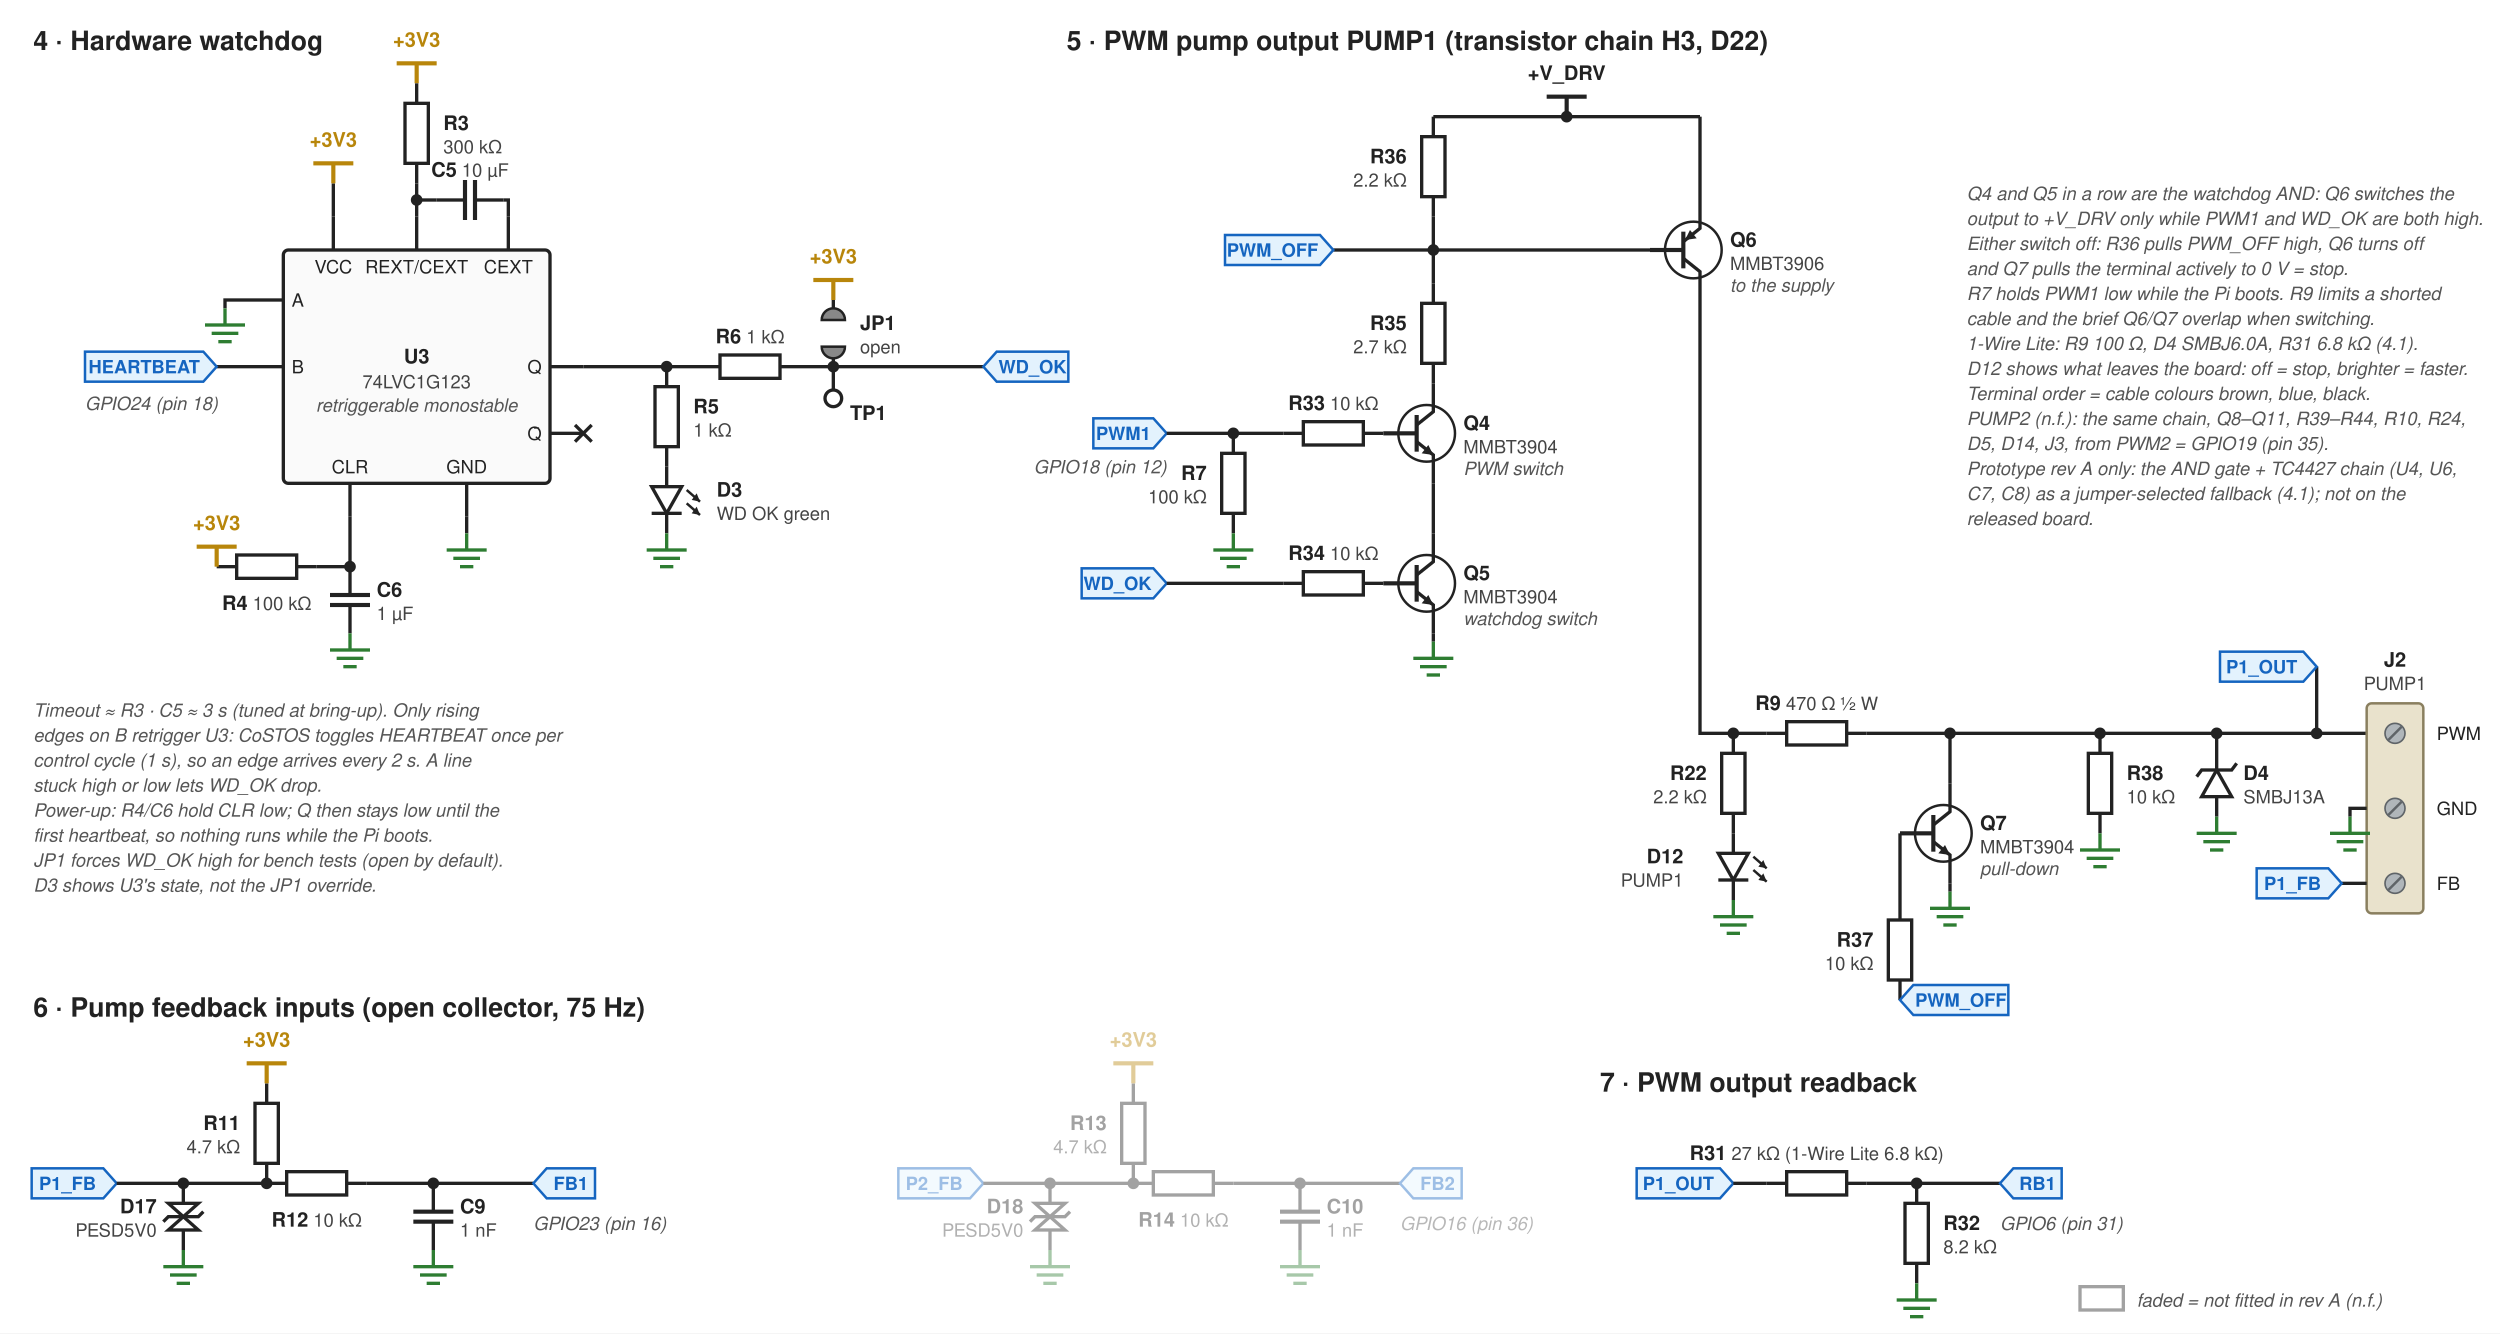
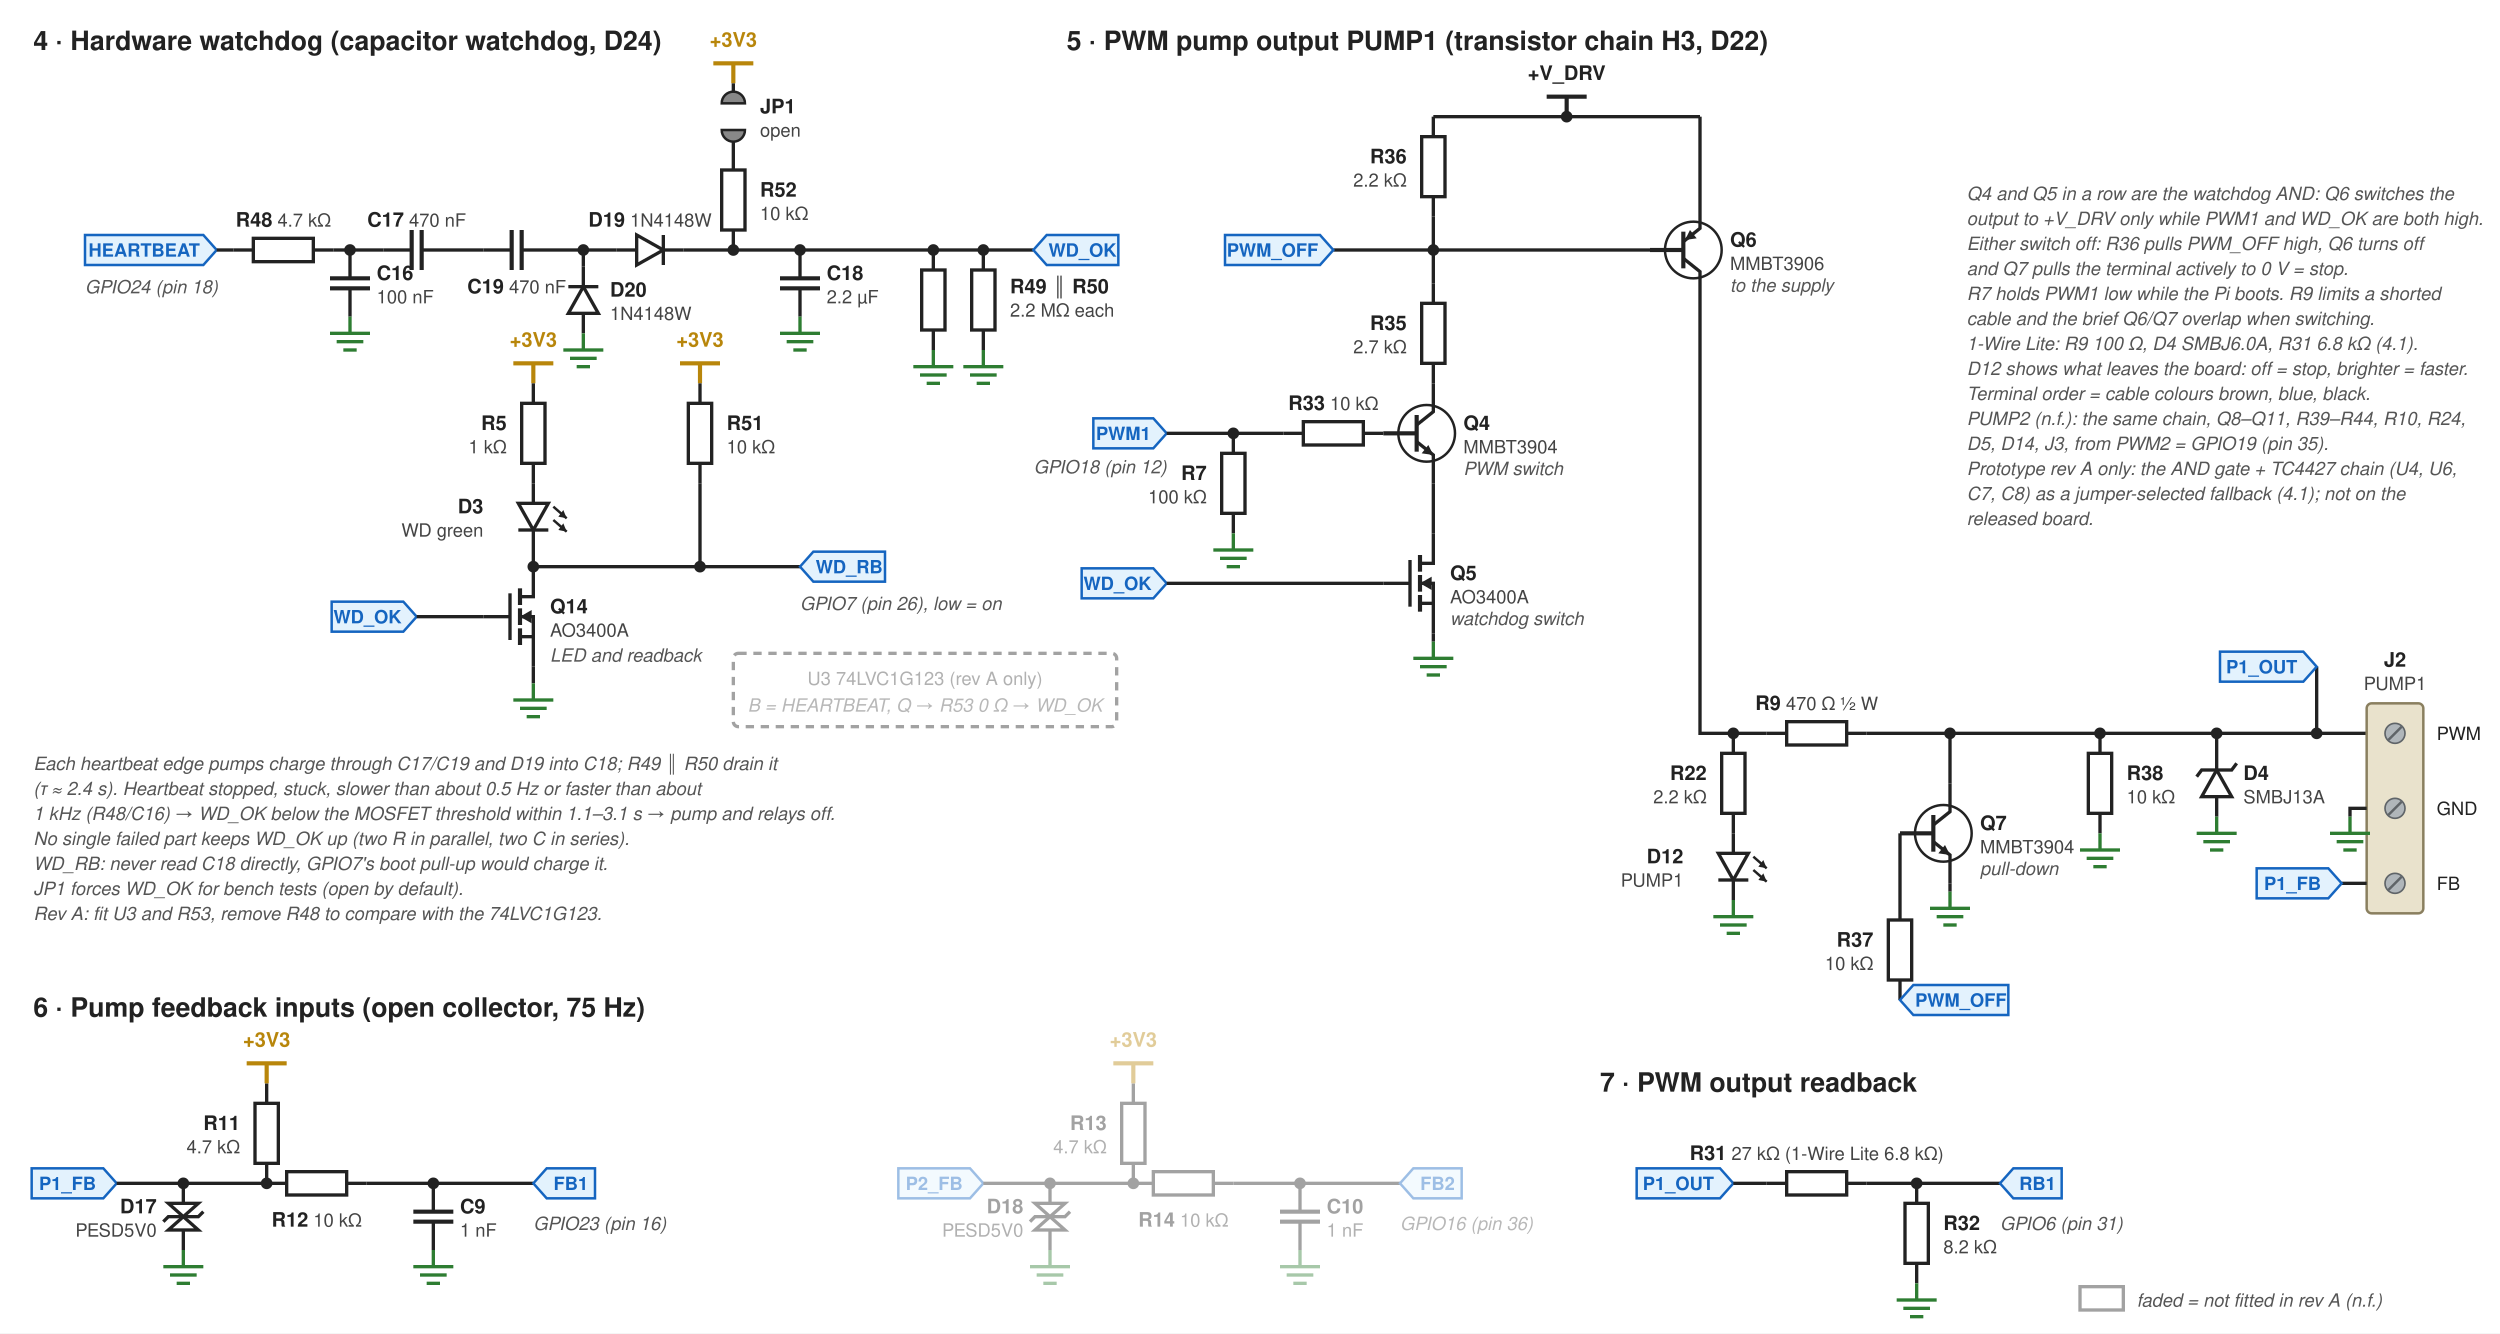
<svg xmlns="http://www.w3.org/2000/svg" width="1500" height="800" viewBox="0 0 1500 800" font-family="Helvetica, Arial, sans-serif">
  <style>.w{stroke:#222;stroke-width:2;fill:none}.b{stroke:#222;stroke-width:2;fill:white}.r{font-size:12px;font-weight:bold;fill:#222}.v{font-size:11px;fill:#444}.pn{font-size:11px;fill:#222}.num{font-size:10px;fill:#c62828}.n{font-size:11px;fill:#555;font-style:italic}.h{font-size:16px;font-weight:bold;fill:#222}</style>
  <rect width="1500" height="800" fill="white" />
-   <text x="20" y="30" class="h" text-anchor="start">4 · Hardware watchdog</text>
-   <rect x="170" y="150" width="160" height="140" rx="3" style="fill:#fafafa;stroke:#222;stroke-width:2" />
-   <text x="250.0" y="218.0" class="r" text-anchor="middle">U3</text>
-   <text x="250.0" y="233.0" class="v" text-anchor="middle">74LVC1G123</text>
-   <text x="250.0" y="247.0" class="n" text-anchor="middle">retriggerable monostable</text>
-   <text x="175" y="184" class="pn" text-anchor="start">A</text>
-   <path class="w" d="M170 180 L150 180" />
-   <text x="175" y="224" class="pn" text-anchor="start">B</text>
-   <path class="w" d="M170 220 L150 220" />
-   <text x="200" y="164" class="pn" text-anchor="middle">VCC</text>
-   <path class="w" d="M200 150 L200 130" />
-   <text x="250" y="164" class="pn" text-anchor="middle">REXT/CEXT</text>
-   <path class="w" d="M250 150 L250 130" />
-   <text x="305" y="164" class="pn" text-anchor="middle">CEXT</text>
-   <path class="w" d="M305 150 L305 130" />
-   <text x="325" y="224" class="pn" text-anchor="end">Q</text>
-   <path class="w" d="M330 220 L350 220" />
-   <text x="325" y="264" class="pn" text-anchor="end">Q̄</text>
-   <path class="w" d="M330 260 L350 260" />
-   <text x="210" y="284" class="pn" text-anchor="middle">CLR</text>
-   <path class="w" d="M210 290 L210 310" />
-   <text x="280" y="284" class="pn" text-anchor="middle">GND</text>
-   <path class="w" d="M280 290 L280 310" />
-   <path class="w" d="M150 220 L130 220" />
-   <polygon points="130,220 122,211 51,211 51,229 122,229" style="fill:#e3f2fd;stroke:#1565c0;stroke-width:1.5" />
-   <text x="86.5" y="224" class="pn" text-anchor="middle" style="font-weight:bold;fill:#1565c0">HEARTBEAT</text>
-   <text x="51" y="246" class="n" text-anchor="start">GPIO24 (pin 18)</text>
-   <path class="w" d="M150 180 L135 180 L135 185" />
-   <path d="M135 185 V195 M123 195 H147 M127 200 H143 M131 205 H139" style="stroke:#2e7d32;stroke-width:2;fill:none" />
-   <path class="w" d="M345 255 L355 265 M345 265 L355 255" />
-   <path class="w" d="M200 130 L200 110" />
-   <path d="M200 110 V98 M188 98 H212" style="stroke:#b8860b;stroke-width:2.5;fill:none" />
-   <text x="200" y="88" class="r" text-anchor="middle" style="fill:#b8860b">+3V3</text>
-   <path d="M250 50 V38 M238 38 H262" style="stroke:#b8860b;stroke-width:2.5;fill:none" />
-   <text x="250" y="28" class="r" text-anchor="middle" style="fill:#b8860b">+3V3</text>
-   <g transform="translate(250 50) rotate(90)">
-     <path class="w" d="M0 0 H12" />
-     <path class="w" d="M48 0 H60" />
-     <rect class="b" x="12" y="-7" width="36" height="14" />
-   </g>
-   <text x="266.0" y="78.0" class="r" text-anchor="start">R3</text>
-   <text x="266.0" y="92.0" class="v" text-anchor="start">300 kΩ</text>
-   <path class="w" d="M250 110 L250 130" />
-   <circle cx="250" cy="120" r="3.5" fill="#222" />
-   <path class="w" d="M250 120 L262 120" />
-   <g transform="translate(262 120) rotate(0)">
+   <text x="20" y="30" class="h" text-anchor="start">4 · Hardware watchdog (capacitor watchdog, D24)</text>
+   <polygon points="130,150 122,141 51,141 51,159 122,159" style="fill:#e3f2fd;stroke:#1565c0;stroke-width:1.5" />
+   <text x="86.5" y="154" class="pn" text-anchor="middle" style="font-weight:bold;fill:#1565c0">HEARTBEAT</text>
+   <text x="51" y="176" class="n" text-anchor="start">GPIO24 (pin 18)</text>
+   <path class="w" d="M130 150 L140 150" />
+   <g transform="translate(140 150) rotate(0)">
+     <path class="w" d="M0 0 H12" />
+     <path class="w" d="M48 0 H60" />
+     <rect class="b" x="12" y="-7" width="36" height="14" />
+   </g>
+   <text x="170.0" y="136.0" class="v" text-anchor="middle">
+     <tspan class="r">R48</tspan> 4.7 kΩ</text>
+   <path class="w" d="M200 150 L230 150" />
+   <circle cx="210" cy="150" r="3.5" fill="#222" />
+   <g transform="translate(210 150) rotate(90)">
    <path class="w" d="M0 0 H17" />
    <path class="w" d="M23 0 H40" />
    <path class="w" d="M17 -12 V12" style="stroke-width:2.5" />
    <path class="w" d="M23 -12 V12" style="stroke-width:2.5" />
  </g>
-   <text x="282.0" y="106.0" class="v" text-anchor="middle">
-     <tspan class="r">C5</tspan> 10 µF</text>
-   <path class="w" d="M302 120 L305 120 L305 130" />
-   <path class="w" d="M280 310 L280 320" />
-   <path d="M280 320 V330 M268 330 H292 M272 335 H288 M276 340 H284" style="stroke:#2e7d32;stroke-width:2;fill:none" />
-   <path class="w" d="M210 310 L210 340" />
-   <circle cx="210" cy="340" r="3.5" fill="#222" />
-   <path class="w" d="M210 340 L190 340" />
-   <g transform="translate(190 340) rotate(180)">
-     <path class="w" d="M0 0 H12" />
-     <path class="w" d="M48 0 H60" />
-     <rect class="b" x="12" y="-7" width="36" height="14" />
-   </g>
-   <text x="160.0" y="366.0" class="v" text-anchor="middle">
-     <tspan class="r">R4</tspan> 100 kΩ</text>
-   <path d="M130 340 V328 M118 328 H142" style="stroke:#b8860b;stroke-width:2.5;fill:none" />
-   <text x="130" y="318" class="r" text-anchor="middle" style="fill:#b8860b">+3V3</text>
-   <g transform="translate(210 340) rotate(90)">
+   <text x="226.0" y="168.0" class="r" text-anchor="start">C16</text>
+   <text x="226.0" y="182.0" class="v" text-anchor="start">100 nF</text>
+   <path d="M210 190 V200 M198 200 H222 M202 205 H218 M206 210 H214" style="stroke:#2e7d32;stroke-width:2;fill:none" />
+   <g transform="translate(230 150) rotate(0)">
    <path class="w" d="M0 0 H17" />
    <path class="w" d="M23 0 H40" />
    <path class="w" d="M17 -12 V12" style="stroke-width:2.5" />
    <path class="w" d="M23 -12 V12" style="stroke-width:2.5" />
  </g>
-   <text x="226.0" y="358.0" class="r" text-anchor="start">C6</text>
-   <text x="226.0" y="372.0" class="v" text-anchor="start">1 µF</text>
-   <path d="M210 380 V390 M198 390 H222 M202 395 H218 M206 400 H214" style="stroke:#2e7d32;stroke-width:2;fill:none" />
-   <path class="w" d="M350 220 L400 220" />
-   <circle cx="400" cy="220" r="3.5" fill="#222" />
-   <g transform="translate(400 220) rotate(90)">
-     <path class="w" d="M0 0 H12" />
-     <path class="w" d="M48 0 H60" />
-     <rect class="b" x="12" y="-7" width="36" height="14" />
-   </g>
-   <text x="416.0" y="248.0" class="r" text-anchor="start">R5</text>
-   <text x="416.0" y="262.0" class="v" text-anchor="start">1 kΩ</text>
-   <g transform="translate(400 280) rotate(90)">
+   <text x="250.0" y="136.0" class="v" text-anchor="middle">
+     <tspan class="r">C17</tspan> 470 nF</text>
+   <path class="w" d="M270 150 L290 150" />
+   <g transform="translate(290 150) rotate(0)">
+     <path class="w" d="M0 0 H17" />
+     <path class="w" d="M23 0 H40" />
+     <path class="w" d="M17 -12 V12" style="stroke-width:2.5" />
+     <path class="w" d="M23 -12 V12" style="stroke-width:2.5" />
+   </g>
+   <text x="310.0" y="176.0" class="v" text-anchor="middle">
+     <tspan class="r">C19</tspan> 470 nF</text>
+   <path class="w" d="M330 150 L370 150" />
+   <circle cx="350" cy="150" r="3.5" fill="#222" />
+   <g transform="translate(350 200) rotate(270)">
+     <path class="w" d="M0 0 H12" />
+     <path class="w" d="M28 0 H40" />
+     <path d="M12 -9 L28 0 L12 9 Z" style="fill:white;stroke:#222;stroke-width:2" />
+     <path class="w" d="M28 -9 V9" />
+   </g>
+   <text x="366.0" y="178.0" class="r" text-anchor="start">D20</text>
+   <text x="366.0" y="192.0" class="v" text-anchor="start">1N4148W</text>
+   <path d="M350 200 V210 M338 210 H362 M342 215 H358 M346 220 H354" style="stroke:#2e7d32;stroke-width:2;fill:none" />
+   <path class="w" d="M350 160 L350 150" />
+   <g transform="translate(370 150) rotate(0)">
+     <path class="w" d="M0 0 H12" />
+     <path class="w" d="M28 0 H40" />
+     <path d="M12 -9 L28 0 L12 9 Z" style="fill:white;stroke:#222;stroke-width:2" />
+     <path class="w" d="M28 -9 V9" />
+   </g>
+   <text x="390.0" y="136.0" class="v" text-anchor="middle">
+     <tspan class="r">D19</tspan> 1N4148W</text>
+   <path class="w" d="M410 150 L620 150" />
+   <path d="M440 50 V38 M428 38 H452" style="stroke:#b8860b;stroke-width:2.5;fill:none" />
+   <text x="440" y="28" class="r" text-anchor="middle" style="fill:#b8860b">+3V3</text>
+   <g transform="translate(440 50) rotate(90)">
+     <path class="w" d="M0 0 H12" />
+     <path class="w" d="M28 0 H40" />
+     <path d="M12 -7 A7 7 0 0 0 12 7 Z M28 -7 A7 7 0 0 1 28 7 Z" style="fill:#888;stroke:#222;stroke-width:1.5" />
+   </g>
+   <text x="456.0" y="68.0" class="r" text-anchor="start">JP1</text>
+   <text x="456.0" y="82.0" class="v" text-anchor="start">open</text>
+   <g transform="translate(440 90) rotate(90)">
+     <path class="w" d="M0 0 H12" />
+     <path class="w" d="M48 0 H60" />
+     <rect class="b" x="12" y="-7" width="36" height="14" />
+   </g>
+   <text x="456.0" y="118.0" class="r" text-anchor="start">R52</text>
+   <text x="456.0" y="132.0" class="v" text-anchor="start">10 kΩ</text>
+   <circle cx="440" cy="150" r="3.5" fill="#222" />
+   <circle cx="480" cy="150" r="3.5" fill="#222" />
+   <g transform="translate(480 150) rotate(90)">
+     <path class="w" d="M0 0 H17" />
+     <path class="w" d="M23 0 H40" />
+     <path class="w" d="M17 -12 V12" style="stroke-width:2.5" />
+     <path class="w" d="M23 -12 V12" style="stroke-width:2.5" />
+   </g>
+   <text x="496.0" y="168.0" class="r" text-anchor="start">C18</text>
+   <text x="496.0" y="182.0" class="v" text-anchor="start">2.2 µF</text>
+   <path d="M480 190 V200 M468 200 H492 M472 205 H488 M476 210 H484" style="stroke:#2e7d32;stroke-width:2;fill:none" />
+   <circle cx="560" cy="150" r="3.5" fill="#222" />
+   <g transform="translate(560 150) rotate(90)">
+     <path class="w" d="M0 0 H12" />
+     <path class="w" d="M48 0 H60" />
+     <rect class="b" x="12" y="-7" width="36" height="14" />
+   </g>
+   <path d="M560 210 V220 M548 220 H572 M552 225 H568 M556 230 H564" style="stroke:#2e7d32;stroke-width:2;fill:none" />
+   <circle cx="590" cy="150" r="3.5" fill="#222" />
+   <g transform="translate(590 150) rotate(90)">
+     <path class="w" d="M0 0 H12" />
+     <path class="w" d="M48 0 H60" />
+     <rect class="b" x="12" y="-7" width="36" height="14" />
+   </g>
+   <path d="M590 210 V220 M578 220 H602 M582 225 H598 M586 230 H594" style="stroke:#2e7d32;stroke-width:2;fill:none" />
+   <text x="606" y="176" class="r" text-anchor="start">R49 ∥ R50</text>
+   <text x="606" y="190" class="v" text-anchor="start">2.2 MΩ each</text>
+   <polygon points="620,150 628,141 671,141 671,159 628,159" style="fill:#e3f2fd;stroke:#1565c0;stroke-width:1.5" />
+   <text x="649.5" y="154" class="pn" text-anchor="middle" style="font-weight:bold;fill:#1565c0">WD_OK</text>
+   <path d="M320 230 V218 M308 218 H332" style="stroke:#b8860b;stroke-width:2.5;fill:none" />
+   <text x="320" y="208" class="r" text-anchor="middle" style="fill:#b8860b">+3V3</text>
+   <g transform="translate(320 230) rotate(90)">
+     <path class="w" d="M0 0 H12" />
+     <path class="w" d="M48 0 H60" />
+     <rect class="b" x="12" y="-7" width="36" height="14" />
+   </g>
+   <text x="304.0" y="258.0" class="r" text-anchor="end">R5</text>
+   <text x="304.0" y="272.0" class="v" text-anchor="end">1 kΩ</text>
+   <g transform="translate(320 290) rotate(90)">
    <path class="w" d="M0 0 H12" />
    <path class="w" d="M28 0 H40" />
    <path d="M12 -9 L28 0 L12 9 Z" style="fill:white;stroke:#222;stroke-width:2" />
    <path class="w" d="M28 -9 V9" />
    <path class="w" d="M14 -12 L21 -20" style="stroke-width:1.5" />
    <path d="M21 -20 L16 -18 L20 -15 Z" fill="#222" />
    <path class="w" d="M22 -12 L29 -20" style="stroke-width:1.5" />
    <path d="M29 -20 L24 -18 L28 -15 Z" fill="#222" />
  </g>
-   <text x="430.0" y="298.0" class="r" text-anchor="start">D3</text>
-   <text x="430.0" y="312.0" class="v" text-anchor="start">WD OK green</text>
-   <path d="M400 320 V330 M388 330 H412 M392 335 H408 M396 340 H404" style="stroke:#2e7d32;stroke-width:2;fill:none" />
-   <path class="w" d="M400 220 L420 220" />
-   <g transform="translate(420 220) rotate(0)">
-     <path class="w" d="M0 0 H12" />
-     <path class="w" d="M48 0 H60" />
-     <rect class="b" x="12" y="-7" width="36" height="14" />
-   </g>
-   <text x="450.0" y="206.0" class="v" text-anchor="middle">
-     <tspan class="r">R6</tspan> 1 kΩ</text>
-   <path class="w" d="M480 220 L590 220" />
-   <circle cx="500" cy="220" r="3.5" fill="#222" />
-   <g transform="translate(500 220) rotate(270)">
-     <path class="w" d="M0 0 H12" />
-     <path class="w" d="M28 0 H40" />
-     <path d="M12 -7 A7 7 0 0 0 12 7 Z M28 -7 A7 7 0 0 1 28 7 Z" style="fill:#888;stroke:#222;stroke-width:1.5" />
-   </g>
-   <text x="516.0" y="198.0" class="r" text-anchor="start">JP1</text>
-   <text x="516.0" y="212.0" class="v" text-anchor="start">open</text>
-   <path d="M500 180 V168 M488 168 H512" style="stroke:#b8860b;stroke-width:2.5;fill:none" />
-   <text x="500" y="158" class="r" text-anchor="middle" style="fill:#b8860b">+3V3</text>
-   <path class="w" d="M500 220 L500 234" />
-   <circle cx="500" cy="239" r="5" style="fill:white;stroke:#222;stroke-width:2" />
-   <text x="510" y="252" class="r" text-anchor="start">TP1</text>
-   <polygon points="590,220 598,211 641,211 641,229 598,229" style="fill:#e3f2fd;stroke:#1565c0;stroke-width:1.5" />
-   <text x="619.5" y="224" class="pn" text-anchor="middle" style="font-weight:bold;fill:#1565c0">WD_OK</text>
-   <text x="20" y="430" class="n" text-anchor="start">Timeout ≈ R3 · C5 ≈ 3 s (tuned at bring-up). Only rising</text>
-   <text x="20" y="445" class="n" text-anchor="start">edges on B retrigger U3: CoSTOS toggles HEARTBEAT once per</text>
-   <text x="20" y="460" class="n" text-anchor="start">control cycle (1 s), so an edge arrives every 2 s. A line</text>
-   <text x="20" y="475" class="n" text-anchor="start">stuck high or low lets WD_OK drop.</text>
-   <text x="20" y="490" class="n" text-anchor="start">Power-up: R4/C6 hold CLR low; Q then stays low until the</text>
-   <text x="20" y="505" class="n" text-anchor="start">first heartbeat, so nothing runs while the Pi boots.</text>
-   <text x="20" y="520" class="n" text-anchor="start">JP1 forces WD_OK high for bench tests (open by default).</text>
-   <text x="20" y="535" class="n" text-anchor="start">D3 shows U3's state, not the JP1 override.</text>
+   <text x="290.0" y="308.0" class="r" text-anchor="end">D3</text>
+   <text x="290.0" y="322.0" class="v" text-anchor="end">WD green</text>
+   <path class="w" d="M320 330 L320 340" />
+   <circle cx="320" cy="340" r="3.5" fill="#222" />
+   <g transform="translate(320 370)">
+     <path class="w" d="M-30 0 H-14 M-14 -14 V14" />
+     <path class="w" d="M-8 -17 V-7 M-8 -5 V5 M-8 7 V17" style="stroke-width:2.5" />
+     <path class="w" d="M-8 -12 H0 V-30 M-8 12 H0 V30 M-8 0 H0 V12" />
+     <path d="M-8 0 L-1 -4 L-1 4 Z" fill="#222" />
+   </g>
+   <text x="330" y="368" class="r" text-anchor="start">Q14</text>
+   <text x="330" y="382" class="v" text-anchor="start">AO3400A</text>
+   <text x="330" y="397" class="n" text-anchor="start">LED and readback</text>
+   <path class="w" d="M320 400 L320 410" />
+   <path d="M320 410 V420 M308 420 H332 M312 425 H328 M316 430 H324" style="stroke:#2e7d32;stroke-width:2;fill:none" />
+   <polygon points="250,370 242,361 199,361 199,379 242,379" style="fill:#e3f2fd;stroke:#1565c0;stroke-width:1.5" />
+   <text x="220.5" y="374" class="pn" text-anchor="middle" style="font-weight:bold;fill:#1565c0">WD_OK</text>
+   <path class="w" d="M250 370 L290 370" />
+   <path d="M420 230 V218 M408 218 H432" style="stroke:#b8860b;stroke-width:2.5;fill:none" />
+   <text x="420" y="208" class="r" text-anchor="middle" style="fill:#b8860b">+3V3</text>
+   <g transform="translate(420 230) rotate(90)">
+     <path class="w" d="M0 0 H12" />
+     <path class="w" d="M48 0 H60" />
+     <rect class="b" x="12" y="-7" width="36" height="14" />
+   </g>
+   <text x="436.0" y="258.0" class="r" text-anchor="start">R51</text>
+   <text x="436.0" y="272.0" class="v" text-anchor="start">10 kΩ</text>
+   <path class="w" d="M420 290 L420 340 L320 340" />
+   <circle cx="420" cy="340" r="3.5" fill="#222" />
+   <path class="w" d="M420 340 L480 340" />
+   <polygon points="480,340 488,331 531,331 531,349 488,349" style="fill:#e3f2fd;stroke:#1565c0;stroke-width:1.5" />
+   <text x="509.5" y="344" class="pn" text-anchor="middle" style="font-weight:bold;fill:#1565c0">WD_RB</text>
+   <text x="480" y="366" class="n" text-anchor="start">GPIO7 (pin 26), low = on</text>
+   <g opacity="0.42">
+     <rect x="440" y="392" width="230" height="44" rx="3" style="fill:white;stroke:#222;stroke-width:2;stroke-dasharray:5 4" />
+     <text x="555" y="411" class="v" text-anchor="middle">U3 74LVC1G123 (rev A only)</text>
+     <text x="555" y="427" class="n" text-anchor="middle">B = HEARTBEAT, Q → R53 0 Ω → WD_OK</text>
+   </g>
+   <text x="20" y="462" class="n" text-anchor="start">Each heartbeat edge pumps charge through C17/C19 and D19 into C18; R49 ∥ R50 drain it</text>
+   <text x="20" y="477" class="n" text-anchor="start">(τ ≈ 2.4 s). Heartbeat stopped, stuck, slower than about 0.5 Hz or faster than about</text>
+   <text x="20" y="492" class="n" text-anchor="start">1 kHz (R48/C16) → WD_OK below the MOSFET threshold within 1.1–3.1 s → pump and relays off.</text>
+   <text x="20" y="507" class="n" text-anchor="start">No single failed part keeps WD_OK up (two R in parallel, two C in series).</text>
+   <text x="20" y="522" class="n" text-anchor="start">WD_RB: never read C18 directly, GPIO7's boot pull-up would charge it.</text>
+   <text x="20" y="537" class="n" text-anchor="start">JP1 forces WD_OK for bench tests (open by default).</text>
+   <text x="20" y="552" class="n" text-anchor="start">Rev A: fit U3 and R53, remove R48 to compare with the 74LVC1G123.</text>
  <text x="640" y="30" class="h" text-anchor="start">5 · PWM pump output PUMP1 (transistor chain H3, D22)</text>
  <path class="w" d="M860 70 L1020 70" />
  <path d="M940 70 V58 M928 58 H952" style="stroke:#222;stroke-width:2.5;fill:none" />
  <text x="940" y="48" class="r" text-anchor="middle" style="fill:#222">+V_DRV</text>
  <circle cx="940" cy="70" r="3.5" fill="#222" />
  <g transform="translate(860 70) rotate(90)">
    <path class="w" d="M0 0 H12" />
    <path class="w" d="M48 0 H60" />
    <rect class="b" x="12" y="-7" width="36" height="14" />
  </g>
  <text x="844.0" y="98.0" class="r" text-anchor="end">R36</text>
  <text x="844.0" y="112.0" class="v" text-anchor="end">2.2 kΩ</text>
  <path class="w" d="M860 130 L860 170" />
  <circle cx="860" cy="150" r="3.5" fill="#222" />
  <path class="w" d="M800 150 L990 150" />
  <polygon points="800,150 792,141 735,141 735,159 792,159" style="fill:#e3f2fd;stroke:#1565c0;stroke-width:1.5" />
  <text x="763.5" y="154" class="pn" text-anchor="middle" style="font-weight:bold;fill:#1565c0">PWM_OFF</text>
  <g transform="translate(1020 150)">
    <circle cx="-4" cy="0" r="17" style="fill:white;stroke:#222;stroke-width:1.5" />
    <path class="w" d="M-30 0 H-10 M-10 -11 V11" style="stroke-width:2.5" />
    <path class="w" d="M-10 -5 L0 -13 V-30 M-10 5 L0 13 V30" />
    <path d="M-9 -6 L-2 -7 L-6 -12 Z" fill="#222" />
  </g>
  <text x="1038" y="148" class="r" text-anchor="start">Q6</text>
  <text x="1038" y="162" class="v" text-anchor="start">MMBT3906</text>
  <text x="1038" y="175" class="n" text-anchor="start">to the supply</text>
  <path class="w" d="M1020 120 L1020 70" />
  <g transform="translate(860 170) rotate(90)">
    <path class="w" d="M0 0 H12" />
    <path class="w" d="M48 0 H60" />
    <rect class="b" x="12" y="-7" width="36" height="14" />
  </g>
  <text x="844.0" y="198.0" class="r" text-anchor="end">R35</text>
  <text x="844.0" y="212.0" class="v" text-anchor="end">2.7 kΩ</text>
  <g transform="translate(860 260)">
    <circle cx="-4" cy="0" r="17" style="fill:white;stroke:#222;stroke-width:1.5" />
    <path class="w" d="M-30 0 H-10 M-10 -11 V11" style="stroke-width:2.5" />
    <path class="w" d="M-10 -5 L0 -13 V-30 M-10 5 L0 13 V30" />
    <path d="M0 13 L-7 12 L-3 7 Z" fill="#222" />
  </g>
  <text x="878" y="258" class="r" text-anchor="start">Q4</text>
  <text x="878" y="272" class="v" text-anchor="start">MMBT3904</text>
  <text x="878" y="285" class="n" text-anchor="start">PWM switch</text>
  <g transform="translate(860 350)">
-     <circle cx="-4" cy="0" r="17" style="fill:white;stroke:#222;stroke-width:1.5" />
-     <path class="w" d="M-30 0 H-10 M-10 -11 V11" style="stroke-width:2.5" />
-     <path class="w" d="M-10 -5 L0 -13 V-30 M-10 5 L0 13 V30" />
-     <path d="M0 13 L-7 12 L-3 7 Z" fill="#222" />
-   </g>
-   <text x="878" y="348" class="r" text-anchor="start">Q5</text>
-   <text x="878" y="362" class="v" text-anchor="start">MMBT3904</text>
-   <text x="878" y="375" class="n" text-anchor="start">watchdog switch</text>
+     <path class="w" d="M-30 0 H-14 M-14 -14 V14" />
+     <path class="w" d="M-8 -17 V-7 M-8 -5 V5 M-8 7 V17" style="stroke-width:2.5" />
+     <path class="w" d="M-8 -12 H0 V-30 M-8 12 H0 V30 M-8 0 H0 V12" />
+     <path d="M-8 0 L-1 -4 L-1 4 Z" fill="#222" />
+   </g>
+   <text x="870" y="348" class="r" text-anchor="start">Q5</text>
+   <text x="870" y="362" class="v" text-anchor="start">AO3400A</text>
+   <text x="870" y="375" class="n" text-anchor="start">watchdog switch</text>
  <path class="w" d="M860 290 L860 320" />
  <path class="w" d="M860 380 L860 385" />
  <path d="M860 385 V395 M848 395 H872 M852 400 H868 M856 405 H864" style="stroke:#2e7d32;stroke-width:2;fill:none" />
  <polygon points="700,260 692,251 656,251 656,269 692,269" style="fill:#e3f2fd;stroke:#1565c0;stroke-width:1.5" />
  <text x="674.0" y="264" class="pn" text-anchor="middle" style="font-weight:bold;fill:#1565c0">PWM1</text>
  <text x="700" y="284" class="n" text-anchor="end">GPIO18 (pin 12)</text>
  <path class="w" d="M700 260 L770 260" />
  <circle cx="740" cy="260" r="3.5" fill="#222" />
  <g transform="translate(740 260) rotate(90)">
    <path class="w" d="M0 0 H12" />
    <path class="w" d="M48 0 H60" />
    <rect class="b" x="12" y="-7" width="36" height="14" />
  </g>
  <text x="724.0" y="288.0" class="r" text-anchor="end">R7</text>
  <text x="724.0" y="302.0" class="v" text-anchor="end">100 kΩ</text>
  <path d="M740 320 V330 M728 330 H752 M732 335 H748 M736 340 H744" style="stroke:#2e7d32;stroke-width:2;fill:none" />
  <g transform="translate(770 260) rotate(0)">
    <path class="w" d="M0 0 H12" />
    <path class="w" d="M48 0 H60" />
    <rect class="b" x="12" y="-7" width="36" height="14" />
  </g>
  <text x="800.0" y="246.0" class="v" text-anchor="middle">
    <tspan class="r">R33</tspan> 10 kΩ</text>
  <polygon points="700,350 692,341 649,341 649,359 692,359" style="fill:#e3f2fd;stroke:#1565c0;stroke-width:1.5" />
  <text x="670.5" y="354" class="pn" text-anchor="middle" style="font-weight:bold;fill:#1565c0">WD_OK</text>
-   <path class="w" d="M700 350 L770 350" />
-   <g transform="translate(770 350) rotate(0)">
-     <path class="w" d="M0 0 H12" />
-     <path class="w" d="M48 0 H60" />
-     <rect class="b" x="12" y="-7" width="36" height="14" />
-   </g>
-   <text x="800.0" y="336.0" class="v" text-anchor="middle">
-     <tspan class="r">R34</tspan> 10 kΩ</text>
+   <path class="w" d="M700 350 L830 350" />
  <path class="w" d="M1020 180 L1020 440 L1060 440" />
  <circle cx="1040" cy="440" r="3.5" fill="#222" />
  <g transform="translate(1040 440) rotate(90)">
    <path class="w" d="M0 0 H12" />
    <path class="w" d="M48 0 H60" />
    <rect class="b" x="12" y="-7" width="36" height="14" />
  </g>
  <text x="1024.0" y="468.0" class="r" text-anchor="end">R22</text>
  <text x="1024.0" y="482.0" class="v" text-anchor="end">2.2 kΩ</text>
  <g transform="translate(1040 500) rotate(90)">
    <path class="w" d="M0 0 H12" />
    <path class="w" d="M28 0 H40" />
    <path d="M12 -9 L28 0 L12 9 Z" style="fill:white;stroke:#222;stroke-width:2" />
    <path class="w" d="M28 -9 V9" />
    <path class="w" d="M14 -12 L21 -20" style="stroke-width:1.5" />
    <path d="M21 -20 L16 -18 L20 -15 Z" fill="#222" />
    <path class="w" d="M22 -12 L29 -20" style="stroke-width:1.5" />
    <path d="M29 -20 L24 -18 L28 -15 Z" fill="#222" />
  </g>
  <text x="1010.0" y="518.0" class="r" text-anchor="end">D12</text>
  <text x="1010.0" y="532.0" class="v" text-anchor="end">PUMP1</text>
  <path d="M1040 540 V550 M1028 550 H1052 M1032 555 H1048 M1036 560 H1044" style="stroke:#2e7d32;stroke-width:2;fill:none" />
  <g transform="translate(1060 440) rotate(0)">
    <path class="w" d="M0 0 H12" />
    <path class="w" d="M48 0 H60" />
    <rect class="b" x="12" y="-7" width="36" height="14" />
  </g>
  <text x="1090.0" y="426.0" class="v" text-anchor="middle">
    <tspan class="r">R9</tspan> 470 Ω ½ W</text>
  <path class="w" d="M1120 440 L1420 440" />
  <circle cx="1170" cy="440" r="3.5" fill="#222" />
  <path class="w" d="M1170 440 L1170 470" />
  <g transform="translate(1170 500)">
    <circle cx="-4" cy="0" r="17" style="fill:white;stroke:#222;stroke-width:1.5" />
    <path class="w" d="M-30 0 H-10 M-10 -11 V11" style="stroke-width:2.5" />
    <path class="w" d="M-10 -5 L0 -13 V-30 M-10 5 L0 13 V30" />
    <path d="M0 13 L-7 12 L-3 7 Z" fill="#222" />
  </g>
  <text x="1188" y="498" class="r" text-anchor="start">Q7</text>
  <text x="1188" y="512" class="v" text-anchor="start">MMBT3904</text>
  <text x="1188" y="525" class="n" text-anchor="start">pull-down</text>
  <path class="w" d="M1170 530 L1170 535" />
  <path d="M1170 535 V545 M1158 545 H1182 M1162 550 H1178 M1166 555 H1174" style="stroke:#2e7d32;stroke-width:2;fill:none" />
  <path class="w" d="M1140 500 L1140 540" />
  <g transform="translate(1140 600) rotate(270)">
    <path class="w" d="M0 0 H12" />
    <path class="w" d="M48 0 H60" />
    <rect class="b" x="12" y="-7" width="36" height="14" />
  </g>
  <text x="1124.0" y="568.0" class="r" text-anchor="end">R37</text>
  <text x="1124.0" y="582.0" class="v" text-anchor="end">10 kΩ</text>
  <polygon points="1140,600 1148,591 1205,591 1205,609 1148,609" style="fill:#e3f2fd;stroke:#1565c0;stroke-width:1.5" />
  <text x="1176.5" y="604" class="pn" text-anchor="middle" style="font-weight:bold;fill:#1565c0">PWM_OFF</text>
  <circle cx="1260" cy="440" r="3.5" fill="#222" />
  <g transform="translate(1260 440) rotate(90)">
    <path class="w" d="M0 0 H12" />
    <path class="w" d="M48 0 H60" />
    <rect class="b" x="12" y="-7" width="36" height="14" />
  </g>
  <text x="1276.0" y="468.0" class="r" text-anchor="start">R38</text>
  <text x="1276.0" y="482.0" class="v" text-anchor="start">10 kΩ</text>
  <path d="M1260 500 V510 M1248 510 H1272 M1252 515 H1268 M1256 520 H1264" style="stroke:#2e7d32;stroke-width:2;fill:none" />
  <circle cx="1330" cy="440" r="3.5" fill="#222" />
  <path class="w" d="M1330 440 L1330 450" />
  <g transform="translate(1330 490) rotate(270)">
    <path class="w" d="M0 0 H12" />
    <path class="w" d="M28 0 H40" />
    <path d="M12 -9 L28 0 L12 9 Z" style="fill:white;stroke:#222;stroke-width:2" />
    <path class="w" d="M24 -12 L28 -9 V9 L32 12" />
  </g>
  <text x="1346.0" y="468.0" class="r" text-anchor="start">D4</text>
  <text x="1346.0" y="482.0" class="v" text-anchor="start">SMBJ13A</text>
  <path d="M1330 490 V500 M1318 500 H1342 M1322 505 H1338 M1326 510 H1334" style="stroke:#2e7d32;stroke-width:2;fill:none" />
  <circle cx="1390" cy="440" r="3.5" fill="#222" />
  <path class="w" d="M1390 440 L1390 400" />
  <polygon points="1390,400 1382,391 1332,391 1332,409 1382,409" style="fill:#e3f2fd;stroke:#1565c0;stroke-width:1.5" />
  <text x="1357.0" y="404" class="pn" text-anchor="middle" style="font-weight:bold;fill:#1565c0">P1_OUT</text>
  <rect x="1420" y="422" width="34" height="126" rx="3" style="fill:#E9E2CC;stroke:#8A7F5F;stroke-width:1.5" />
  <circle cx="1437" cy="440" r="6" style="fill:#B0B6BA;stroke:#5F6468" />
  <path d="M1433 444 L1441 436" style="stroke:#5F6468;stroke-width:1.5" />
  <text x="1462" y="444" class="pn" text-anchor="start">PWM</text>
  <circle cx="1437" cy="485" r="6" style="fill:#B0B6BA;stroke:#5F6468" />
  <path d="M1433 489 L1441 481" style="stroke:#5F6468;stroke-width:1.5" />
  <text x="1462" y="489" class="pn" text-anchor="start">GND</text>
  <circle cx="1437" cy="530" r="6" style="fill:#B0B6BA;stroke:#5F6468" />
  <path d="M1433 534 L1441 526" style="stroke:#5F6468;stroke-width:1.5" />
  <text x="1462" y="534" class="pn" text-anchor="start">FB</text>
  <text x="1437" y="400" class="r" text-anchor="middle">J2</text>
  <text x="1437" y="414" class="v" text-anchor="middle">PUMP1</text>
  <path class="w" d="M1420 485 L1410 485 L1410 490" />
  <path d="M1410 490 V500 M1398 500 H1422 M1402 505 H1418 M1406 510 H1414" style="stroke:#2e7d32;stroke-width:2;fill:none" />
  <path class="w" d="M1420 530 L1405 530" />
  <polygon points="1405,530 1397,521 1354,521 1354,539 1397,539" style="fill:#e3f2fd;stroke:#1565c0;stroke-width:1.5" />
  <text x="1375.5" y="534" class="pn" text-anchor="middle" style="font-weight:bold;fill:#1565c0">P1_FB</text>
  <text x="1180" y="120" class="n" text-anchor="start">Q4 and Q5 in a row are the watchdog AND: Q6 switches the</text>
  <text x="1180" y="135" class="n" text-anchor="start">output to +V_DRV only while PWM1 and WD_OK are both high.</text>
  <text x="1180" y="150" class="n" text-anchor="start">Either switch off: R36 pulls PWM_OFF high, Q6 turns off</text>
  <text x="1180" y="165" class="n" text-anchor="start">and Q7 pulls the terminal actively to 0 V = stop.</text>
  <text x="1180" y="180" class="n" text-anchor="start">R7 holds PWM1 low while the Pi boots. R9 limits a shorted</text>
  <text x="1180" y="195" class="n" text-anchor="start">cable and the brief Q6/Q7 overlap when switching.</text>
  <text x="1180" y="210" class="n" text-anchor="start">1-Wire Lite: R9 100 Ω, D4 SMBJ6.0A, R31 6.8 kΩ (4.1).</text>
  <text x="1180" y="225" class="n" text-anchor="start">D12 shows what leaves the board: off = stop, brighter = faster.</text>
  <text x="1180" y="240" class="n" text-anchor="start">Terminal order = cable colours brown, blue, black.</text>
  <text x="1180" y="255" class="n" text-anchor="start">PUMP2 (n.f.): the same chain, Q8–Q11, R39–R44, R10, R24,</text>
  <text x="1180" y="270" class="n" text-anchor="start">D5, D14, J3, from PWM2 = GPIO19 (pin 35).</text>
  <text x="1180" y="285" class="n" text-anchor="start">Prototype rev A only: the AND gate + TC4427 chain (U4, U6,</text>
  <text x="1180" y="300" class="n" text-anchor="start">C7, C8) as a jumper-selected fallback (4.1); not on the</text>
  <text x="1180" y="315" class="n" text-anchor="start">released board.</text>
  <text x="20" y="610" class="h" text-anchor="start">6 · Pump feedback inputs (open collector, 75 Hz)</text>
  <polygon points="70,710 62,701 19,701 19,719 62,719" style="fill:#e3f2fd;stroke:#1565c0;stroke-width:1.5" />
  <text x="40.5" y="714" class="pn" text-anchor="middle" style="font-weight:bold;fill:#1565c0">P1_FB</text>
  <path class="w" d="M70 710 L160 710" />
  <circle cx="160" cy="710" r="3.5" fill="#222" />
  <circle cx="110" cy="710" r="3.5" fill="#222" />
  <g transform="translate(110 710) rotate(90)">
    <path class="w" d="M0 0 H12" />
    <path class="w" d="M28 0 H40" />
    <path d="M12 -9 L20 0 L12 9 Z M28 -9 L20 0 L28 9 Z" style="fill:white;stroke:#222;stroke-width:2" />
    <path class="w" d="M17 -12 L20 -9 V9 L23 12" />
  </g>
  <text x="94.0" y="728.0" class="r" text-anchor="end">D17</text>
  <text x="94.0" y="742.0" class="v" text-anchor="end">PESD5V0</text>
  <path d="M110 750 V760 M98 760 H122 M102 765 H118 M106 770 H114" style="stroke:#2e7d32;stroke-width:2;fill:none" />
  <g transform="translate(160 710) rotate(270)">
    <path class="w" d="M0 0 H12" />
    <path class="w" d="M48 0 H60" />
    <rect class="b" x="12" y="-7" width="36" height="14" />
  </g>
  <text x="144.0" y="678.0" class="r" text-anchor="end">R11</text>
  <text x="144.0" y="692.0" class="v" text-anchor="end">4.7 kΩ</text>
  <path d="M160 650 V638 M148 638 H172" style="stroke:#b8860b;stroke-width:2.5;fill:none" />
  <text x="160" y="628" class="r" text-anchor="middle" style="fill:#b8860b">+3V3</text>
  <g transform="translate(160 710) rotate(0)">
    <path class="w" d="M0 0 H12" />
    <path class="w" d="M48 0 H60" />
    <rect class="b" x="12" y="-7" width="36" height="14" />
  </g>
  <text x="190.0" y="736.0" class="v" text-anchor="middle">
    <tspan class="r">R12</tspan> 10 kΩ</text>
  <path class="w" d="M220 710 L320 710" />
  <circle cx="260" cy="710" r="3.5" fill="#222" />
  <g transform="translate(260 710) rotate(90)">
    <path class="w" d="M0 0 H17" />
    <path class="w" d="M23 0 H40" />
    <path class="w" d="M17 -12 V12" style="stroke-width:2.5" />
    <path class="w" d="M23 -12 V12" style="stroke-width:2.5" />
  </g>
  <text x="276.0" y="728.0" class="r" text-anchor="start">C9</text>
  <text x="276.0" y="742.0" class="v" text-anchor="start">1 nF</text>
  <path d="M260 750 V760 M248 760 H272 M252 765 H268 M256 770 H264" style="stroke:#2e7d32;stroke-width:2;fill:none" />
  <polygon points="320,710 328,701 357,701 357,719 328,719" style="fill:#e3f2fd;stroke:#1565c0;stroke-width:1.5" />
  <text x="342.5" y="714" class="pn" text-anchor="middle" style="font-weight:bold;fill:#1565c0">FB1</text>
  <text x="320" y="738" class="n" text-anchor="start">GPIO23 (pin 16)</text>
  <g opacity="0.42">
    <polygon points="590,710 582,701 539,701 539,719 582,719" style="fill:#e3f2fd;stroke:#1565c0;stroke-width:1.5" />
    <text x="560.5" y="714" class="pn" text-anchor="middle" style="font-weight:bold;fill:#1565c0">P2_FB</text>
    <path class="w" d="M590 710 L680 710" />
    <circle cx="680" cy="710" r="3.5" fill="#222" />
    <circle cx="630" cy="710" r="3.5" fill="#222" />
    <g transform="translate(630 710) rotate(90)">
      <path class="w" d="M0 0 H12" />
      <path class="w" d="M28 0 H40" />
      <path d="M12 -9 L20 0 L12 9 Z M28 -9 L20 0 L28 9 Z" style="fill:white;stroke:#222;stroke-width:2" />
      <path class="w" d="M17 -12 L20 -9 V9 L23 12" />
    </g>
    <text x="614.0" y="728.0" class="r" text-anchor="end">D18</text>
    <text x="614.0" y="742.0" class="v" text-anchor="end">PESD5V0</text>
    <path d="M630 750 V760 M618 760 H642 M622 765 H638 M626 770 H634" style="stroke:#2e7d32;stroke-width:2;fill:none" />
    <g transform="translate(680 710) rotate(270)">
      <path class="w" d="M0 0 H12" />
      <path class="w" d="M48 0 H60" />
      <rect class="b" x="12" y="-7" width="36" height="14" />
    </g>
    <text x="664.0" y="678.0" class="r" text-anchor="end">R13</text>
    <text x="664.0" y="692.0" class="v" text-anchor="end">4.7 kΩ</text>
    <path d="M680 650 V638 M668 638 H692" style="stroke:#b8860b;stroke-width:2.5;fill:none" />
    <text x="680" y="628" class="r" text-anchor="middle" style="fill:#b8860b">+3V3</text>
    <g transform="translate(680 710) rotate(0)">
      <path class="w" d="M0 0 H12" />
      <path class="w" d="M48 0 H60" />
      <rect class="b" x="12" y="-7" width="36" height="14" />
    </g>
    <text x="710.0" y="736.0" class="v" text-anchor="middle">
      <tspan class="r">R14</tspan> 10 kΩ</text>
    <path class="w" d="M740 710 L840 710" />
    <circle cx="780" cy="710" r="3.5" fill="#222" />
    <g transform="translate(780 710) rotate(90)">
      <path class="w" d="M0 0 H17" />
      <path class="w" d="M23 0 H40" />
      <path class="w" d="M17 -12 V12" style="stroke-width:2.5" />
      <path class="w" d="M23 -12 V12" style="stroke-width:2.5" />
    </g>
    <text x="796.0" y="728.0" class="r" text-anchor="start">C10</text>
    <text x="796.0" y="742.0" class="v" text-anchor="start">1 nF</text>
    <path d="M780 750 V760 M768 760 H792 M772 765 H788 M776 770 H784" style="stroke:#2e7d32;stroke-width:2;fill:none" />
    <polygon points="840,710 848,701 877,701 877,719 848,719" style="fill:#e3f2fd;stroke:#1565c0;stroke-width:1.5" />
    <text x="862.5" y="714" class="pn" text-anchor="middle" style="font-weight:bold;fill:#1565c0">FB2</text>
    <text x="840" y="738" class="n" text-anchor="start">GPIO16 (pin 36)</text>
  </g>
  <text x="960" y="655" class="h" text-anchor="start">7 · PWM output readback</text>
  <polygon points="1040,710 1032,701 982,701 982,719 1032,719" style="fill:#e3f2fd;stroke:#1565c0;stroke-width:1.5" />
  <text x="1007.0" y="714" class="pn" text-anchor="middle" style="font-weight:bold;fill:#1565c0">P1_OUT</text>
  <path class="w" d="M1040 710 L1060 710" />
  <g transform="translate(1060 710) rotate(0)">
    <path class="w" d="M0 0 H12" />
    <path class="w" d="M48 0 H60" />
    <rect class="b" x="12" y="-7" width="36" height="14" />
  </g>
  <text x="1090.0" y="696.0" class="v" text-anchor="middle">
    <tspan class="r">R31</tspan> 27 kΩ (1-Wire Lite 6.8 kΩ)</text>
  <path class="w" d="M1120 710 L1200 710" />
  <circle cx="1150" cy="710" r="3.5" fill="#222" />
  <g transform="translate(1150 710) rotate(90)">
    <path class="w" d="M0 0 H12" />
    <path class="w" d="M48 0 H60" />
    <rect class="b" x="12" y="-7" width="36" height="14" />
  </g>
  <text x="1166.0" y="738.0" class="r" text-anchor="start">R32</text>
  <text x="1166.0" y="752.0" class="v" text-anchor="start">8.2 kΩ</text>
  <path d="M1150 770 V780 M1138 780 H1162 M1142 785 H1158 M1146 790 H1154" style="stroke:#2e7d32;stroke-width:2;fill:none" />
  <polygon points="1200,710 1208,701 1237,701 1237,719 1208,719" style="fill:#e3f2fd;stroke:#1565c0;stroke-width:1.5" />
  <text x="1222.5" y="714" class="pn" text-anchor="middle" style="font-weight:bold;fill:#1565c0">RB1</text>
  <text x="1200" y="738" class="n" text-anchor="start">GPIO6 (pin 31)</text>
  <g opacity="0.42">
    <rect x="1248" y="772" width="26" height="14" style="fill:white;stroke:#222;stroke-width:2" />
  </g>
  <text x="1282" y="784" class="n" text-anchor="start">faded = not fitted in rev A (n.f.)</text>
</svg>
